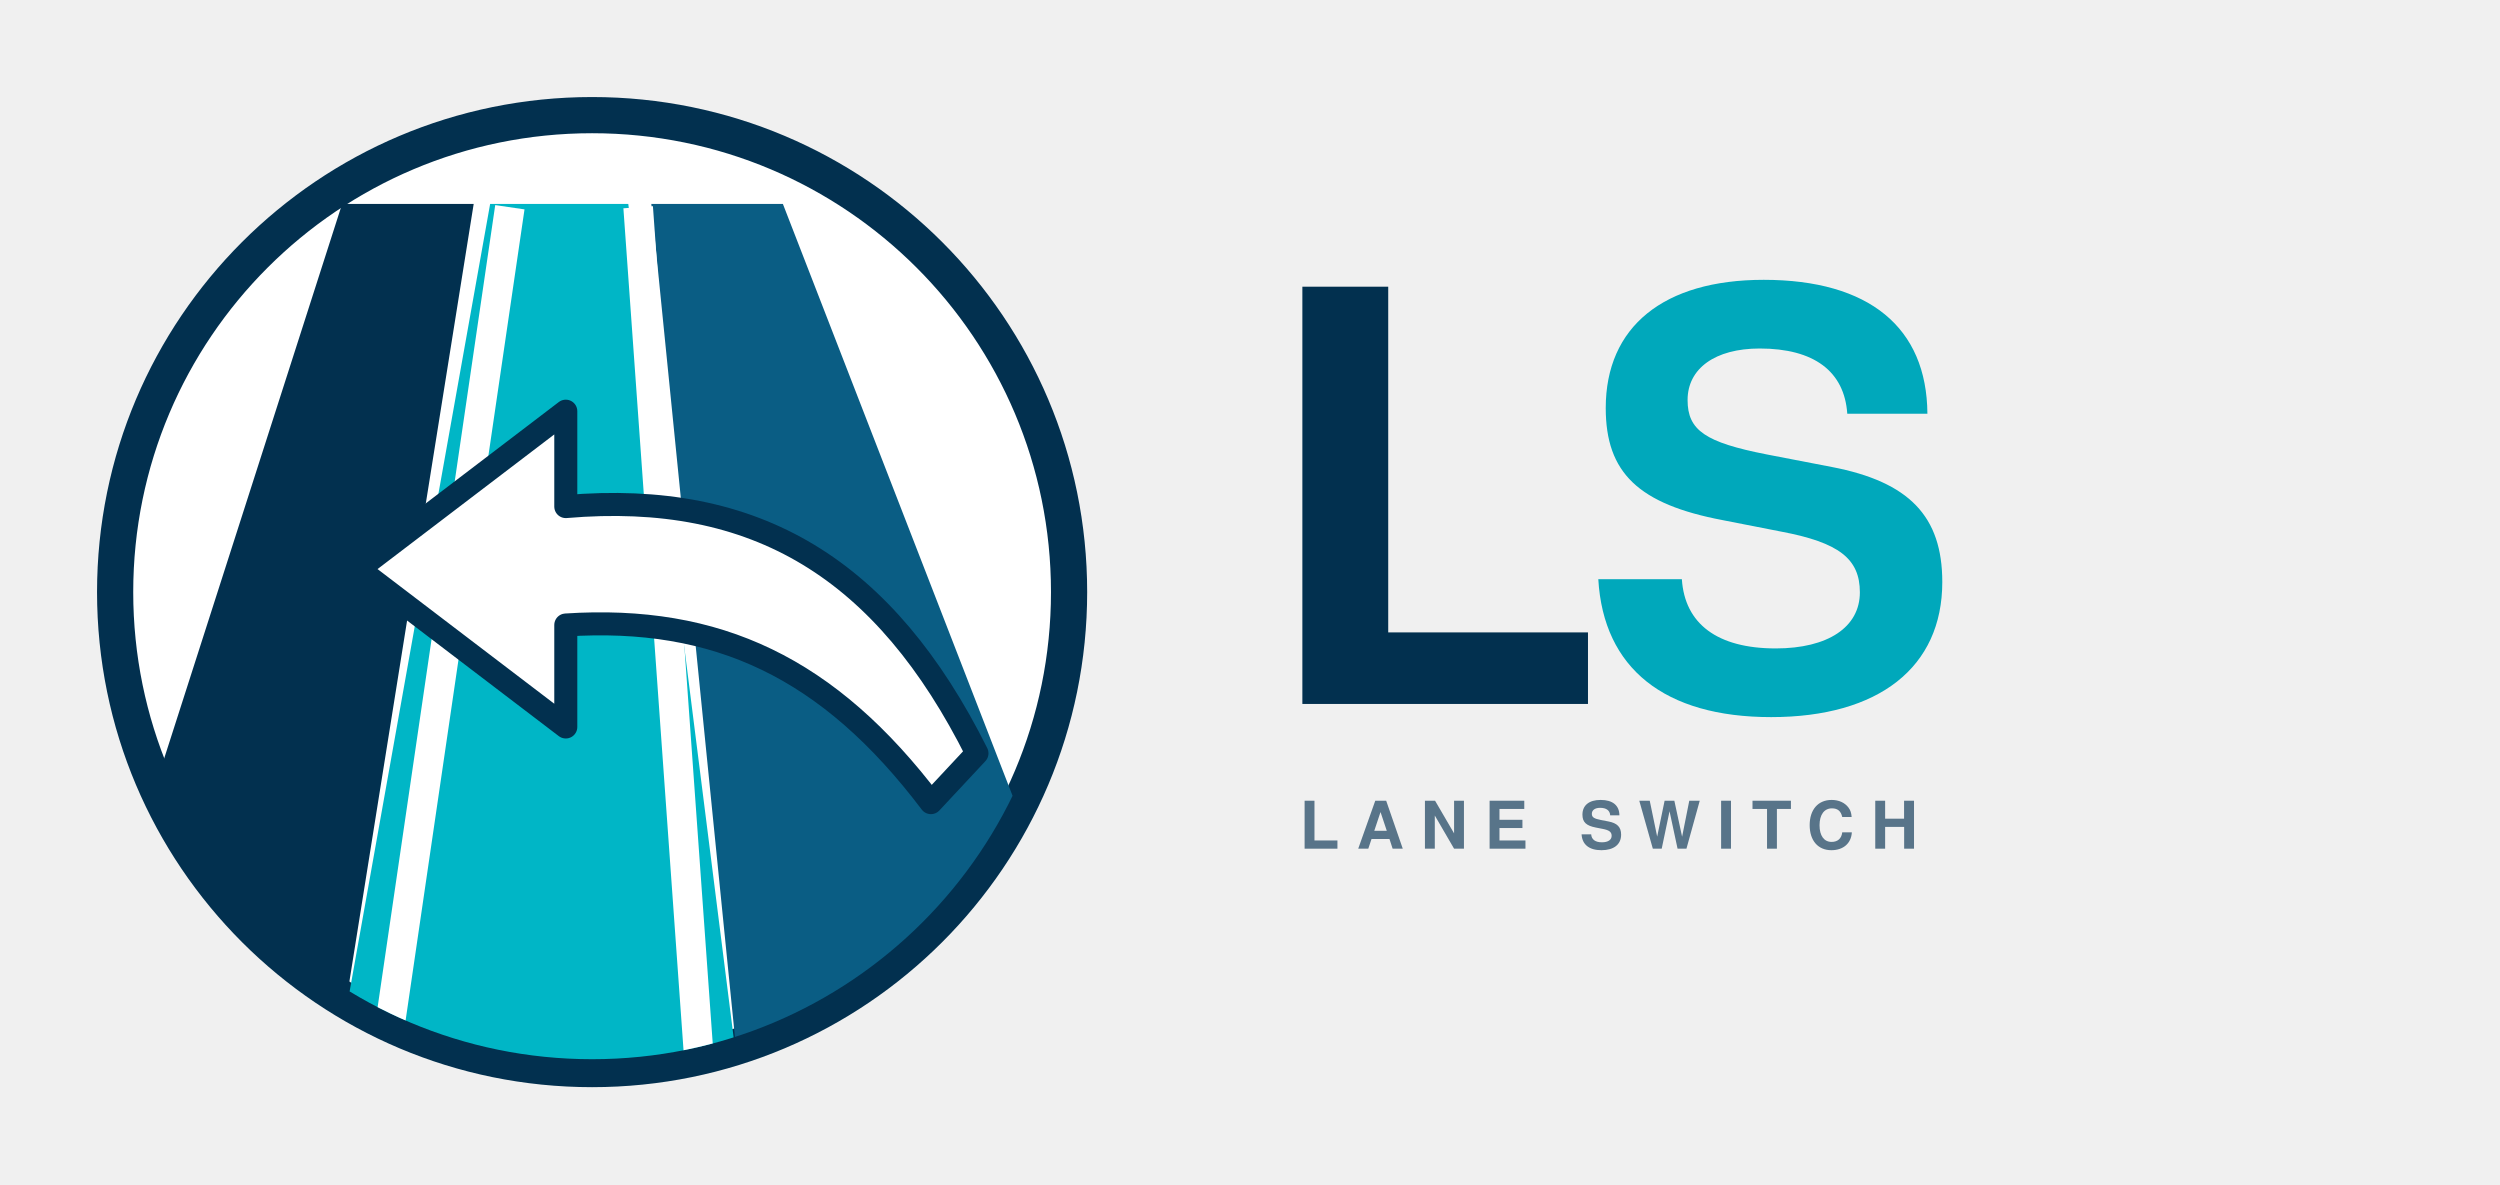
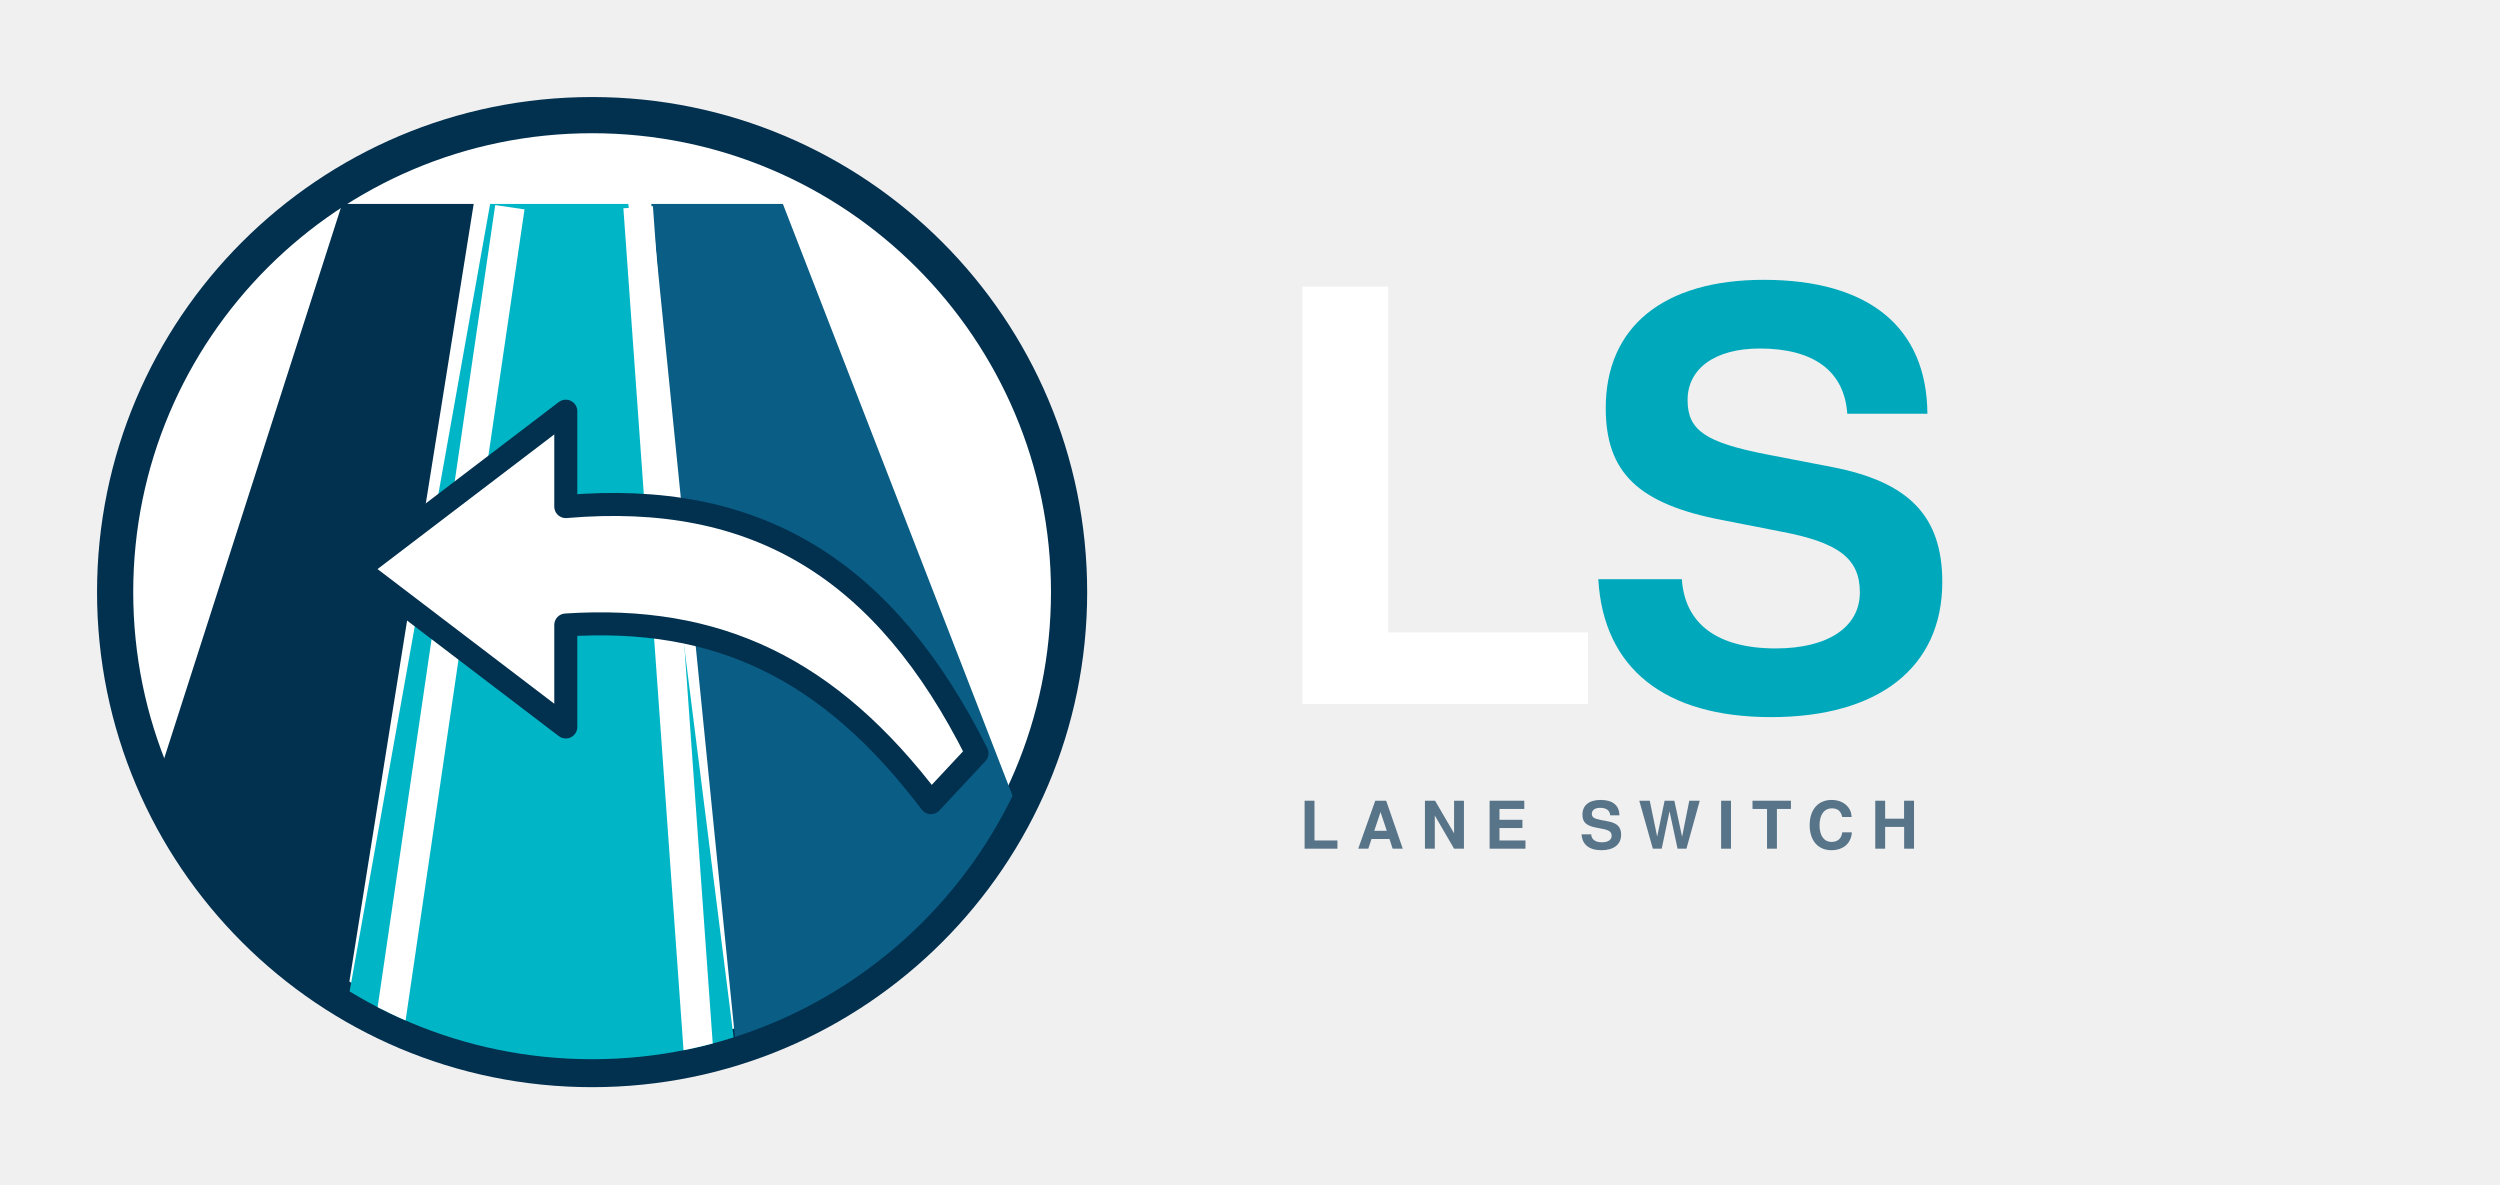
<svg xmlns="http://www.w3.org/2000/svg" viewBox="0 0 760 360" role="img" aria-labelledby="title desc" version="1.1" id="svg35">
  <defs id="defs7">
    <clipPath id="circleClip">
      <circle cx="180" cy="180" r="142" id="circle4" />
    </clipPath>
  </defs>
  <circle cx="180" cy="180" r="145" fill="#ffffff" stroke="#02304f" stroke-width="11" id="circle9" />
  <g clip-path="url(#circleClip)" id="g21">
    <path d="M 18,330 104,62 h 40 l -43,269 z" fill="#02304f" id="path11" />
    <path d="M 101,331 149,62 h 42 l 34,269 z" fill="#00b6c6" id="path13" />
    <path d="M 225,331 198,62 h 40 l 104,268 z" fill="#0a5d84" id="path15" />
    <path d="M 116,329 155,63" fill="none" stroke="#ffffff" stroke-width="9" id="path17" />
    <path d="M 213,329 194,63" fill="none" stroke="#ffffff" stroke-width="9" id="path19" />
  </g>
  <path d="M297 229 C269 173 230 149 172 154 L172 125 L109 173 L172 221 L172 190 C218 187 252 203 283 244 Z" fill="#ffffff" stroke="#02304f" stroke-width="7" stroke-linejoin="round" id="path23" />
  <g font-family="Arial, Helvetica, sans-serif" id="g33">
    <g aria-label="LS" id="text29" style="font-weight:800;font-size:174px;letter-spacing:-8">
-       <path d="m 422.02,87.154 h -26.1 V 214 h 86.826 V 192.25 H 422.02 Z" style="fill:#02304f" id="path39" />
+       <path d="m 422.02,87.154 h -26.1 V 214 h 86.826 V 192.25 H 422.02 Z" style="fill:#ffffff" id="path39" />
      <path d="m 585.932,125.782 c -0.174,-26.274 -17.748,-40.716 -49.764,-40.716 -30.45,0 -48.024,14.268 -48.024,38.976 0,19.662 9.918,29.232 35.67,34.104 l 17.748,3.48 c 17.4,3.306 23.838,8.178 23.838,18.444 0,10.614 -9.744,17.052 -25.578,17.052 -17.748,0 -27.666,-7.482 -28.536,-21.054 h -25.404 c 1.566,27.144 20.184,41.934 52.548,41.934 32.712,0 52.026,-15.138 52.026,-41.064 0,-20.01 -10.092,-30.45 -33.582,-34.974 l -19.836,-3.828 c -18.618,-3.654 -24.012,-7.308 -24.012,-16.53 0,-9.57 8.352,-15.66 21.924,-15.66 16.53,0 25.752,6.96 26.622,19.836 z" style="fill:#00a8bb" id="path41" />
    </g>
    <g aria-label="LANE SWITCH" id="text31" style="font-weight:700;font-size:20px;letter-spacing:5;fill:#587489">
      <path d="m 399.6,243.42 h -3 V 258 h 9.98 v -2.5 h -6.98 z" id="path44" />
      <path d="m 422.4,255.06 0.96,2.94 h 3.08 l -5.04,-14.58 h -3.32 l -5.18,14.58 h 3.06 l 0.98,-2.94 z m -0.82,-2.5 h -3.8 l 1.9,-5.7 z" id="path46" />
      <path d="m 442.04,258 h 3 v -14.58 h -3 v 9.92 l -5.78,-9.92 h -3.08 V 258 h 3 v -10.08 z" id="path48" />
      <path d="m 455.84,251.72 h 6.98 v -2.5 h -6.98 v -3.3 h 7.54 v -2.5 h -10.54 V 258 h 10.9 v -2.5 h -7.9 z" id="path50" />
      <path d="m 492.3,247.86 c -0.02,-3.02 -2.04,-4.68 -5.72,-4.68 -3.5,0 -5.52,1.64 -5.52,4.48 0,2.26 1.14,3.36 4.1,3.92 l 2.04,0.4 c 2,0.38 2.74,0.94 2.74,2.12 0,1.22 -1.12,1.96 -2.94,1.96 -2.04,0 -3.18,-0.86 -3.28,-2.42 h -2.92 c 0.18,3.12 2.32,4.82 6.04,4.82 3.76,0 5.98,-1.74 5.98,-4.72 0,-2.3 -1.16,-3.5 -3.86,-4.02 l -2.28,-0.44 c -2.14,-0.42 -2.76,-0.84 -2.76,-1.9 0,-1.1 0.96,-1.8 2.52,-1.8 1.9,0 2.96,0.8 3.06,2.28 z" id="path52" />
      <path d="m 512.68,258 4.04,-14.58 h -3.18 l -2.18,10.94 -2.36,-10.94 h -2.96 l -2.26,10.92 -2.26,-10.92 h -3.18 l 4.12,14.58 h 2.7 l 2.38,-11.38 2.44,11.38 z" id="path54" />
      <path d="m 526.22,243.42 h -3 V 258 h 3 z" id="path56" />
      <path d="m 540.18,245.92 h 4.26 v -2.5 h -11.68 v 2.5 h 4.42 V 258 h 3 z" id="path58" />
      <path d="m 562.9,248.36 c -0.1,-1.26 -0.36,-2.06 -0.98,-2.88 -1.12,-1.48 -2.92,-2.3 -5.1,-2.3 -4.12,0 -6.68,2.94 -6.68,7.66 0,4.7 2.54,7.62 6.6,7.62 3.64,0 6.04,-2.1 6.22,-5.44 h -2.92 c -0.2,1.86 -1.36,2.92 -3.22,2.92 -2.32,0 -3.68,-1.88 -3.68,-5.06 0,-3.22 1.42,-5.14 3.78,-5.14 1.74,0 2.72,0.84 3.12,2.62 z" id="path60" />
      <path d="M 578.86,251.38 V 258 h 3 v -14.58 h -3.02 v 5.46 h -5.76 v -5.46 h -3 V 258 h 3 v -6.62 z" id="path62" />
    </g>
  </g>
</svg>
